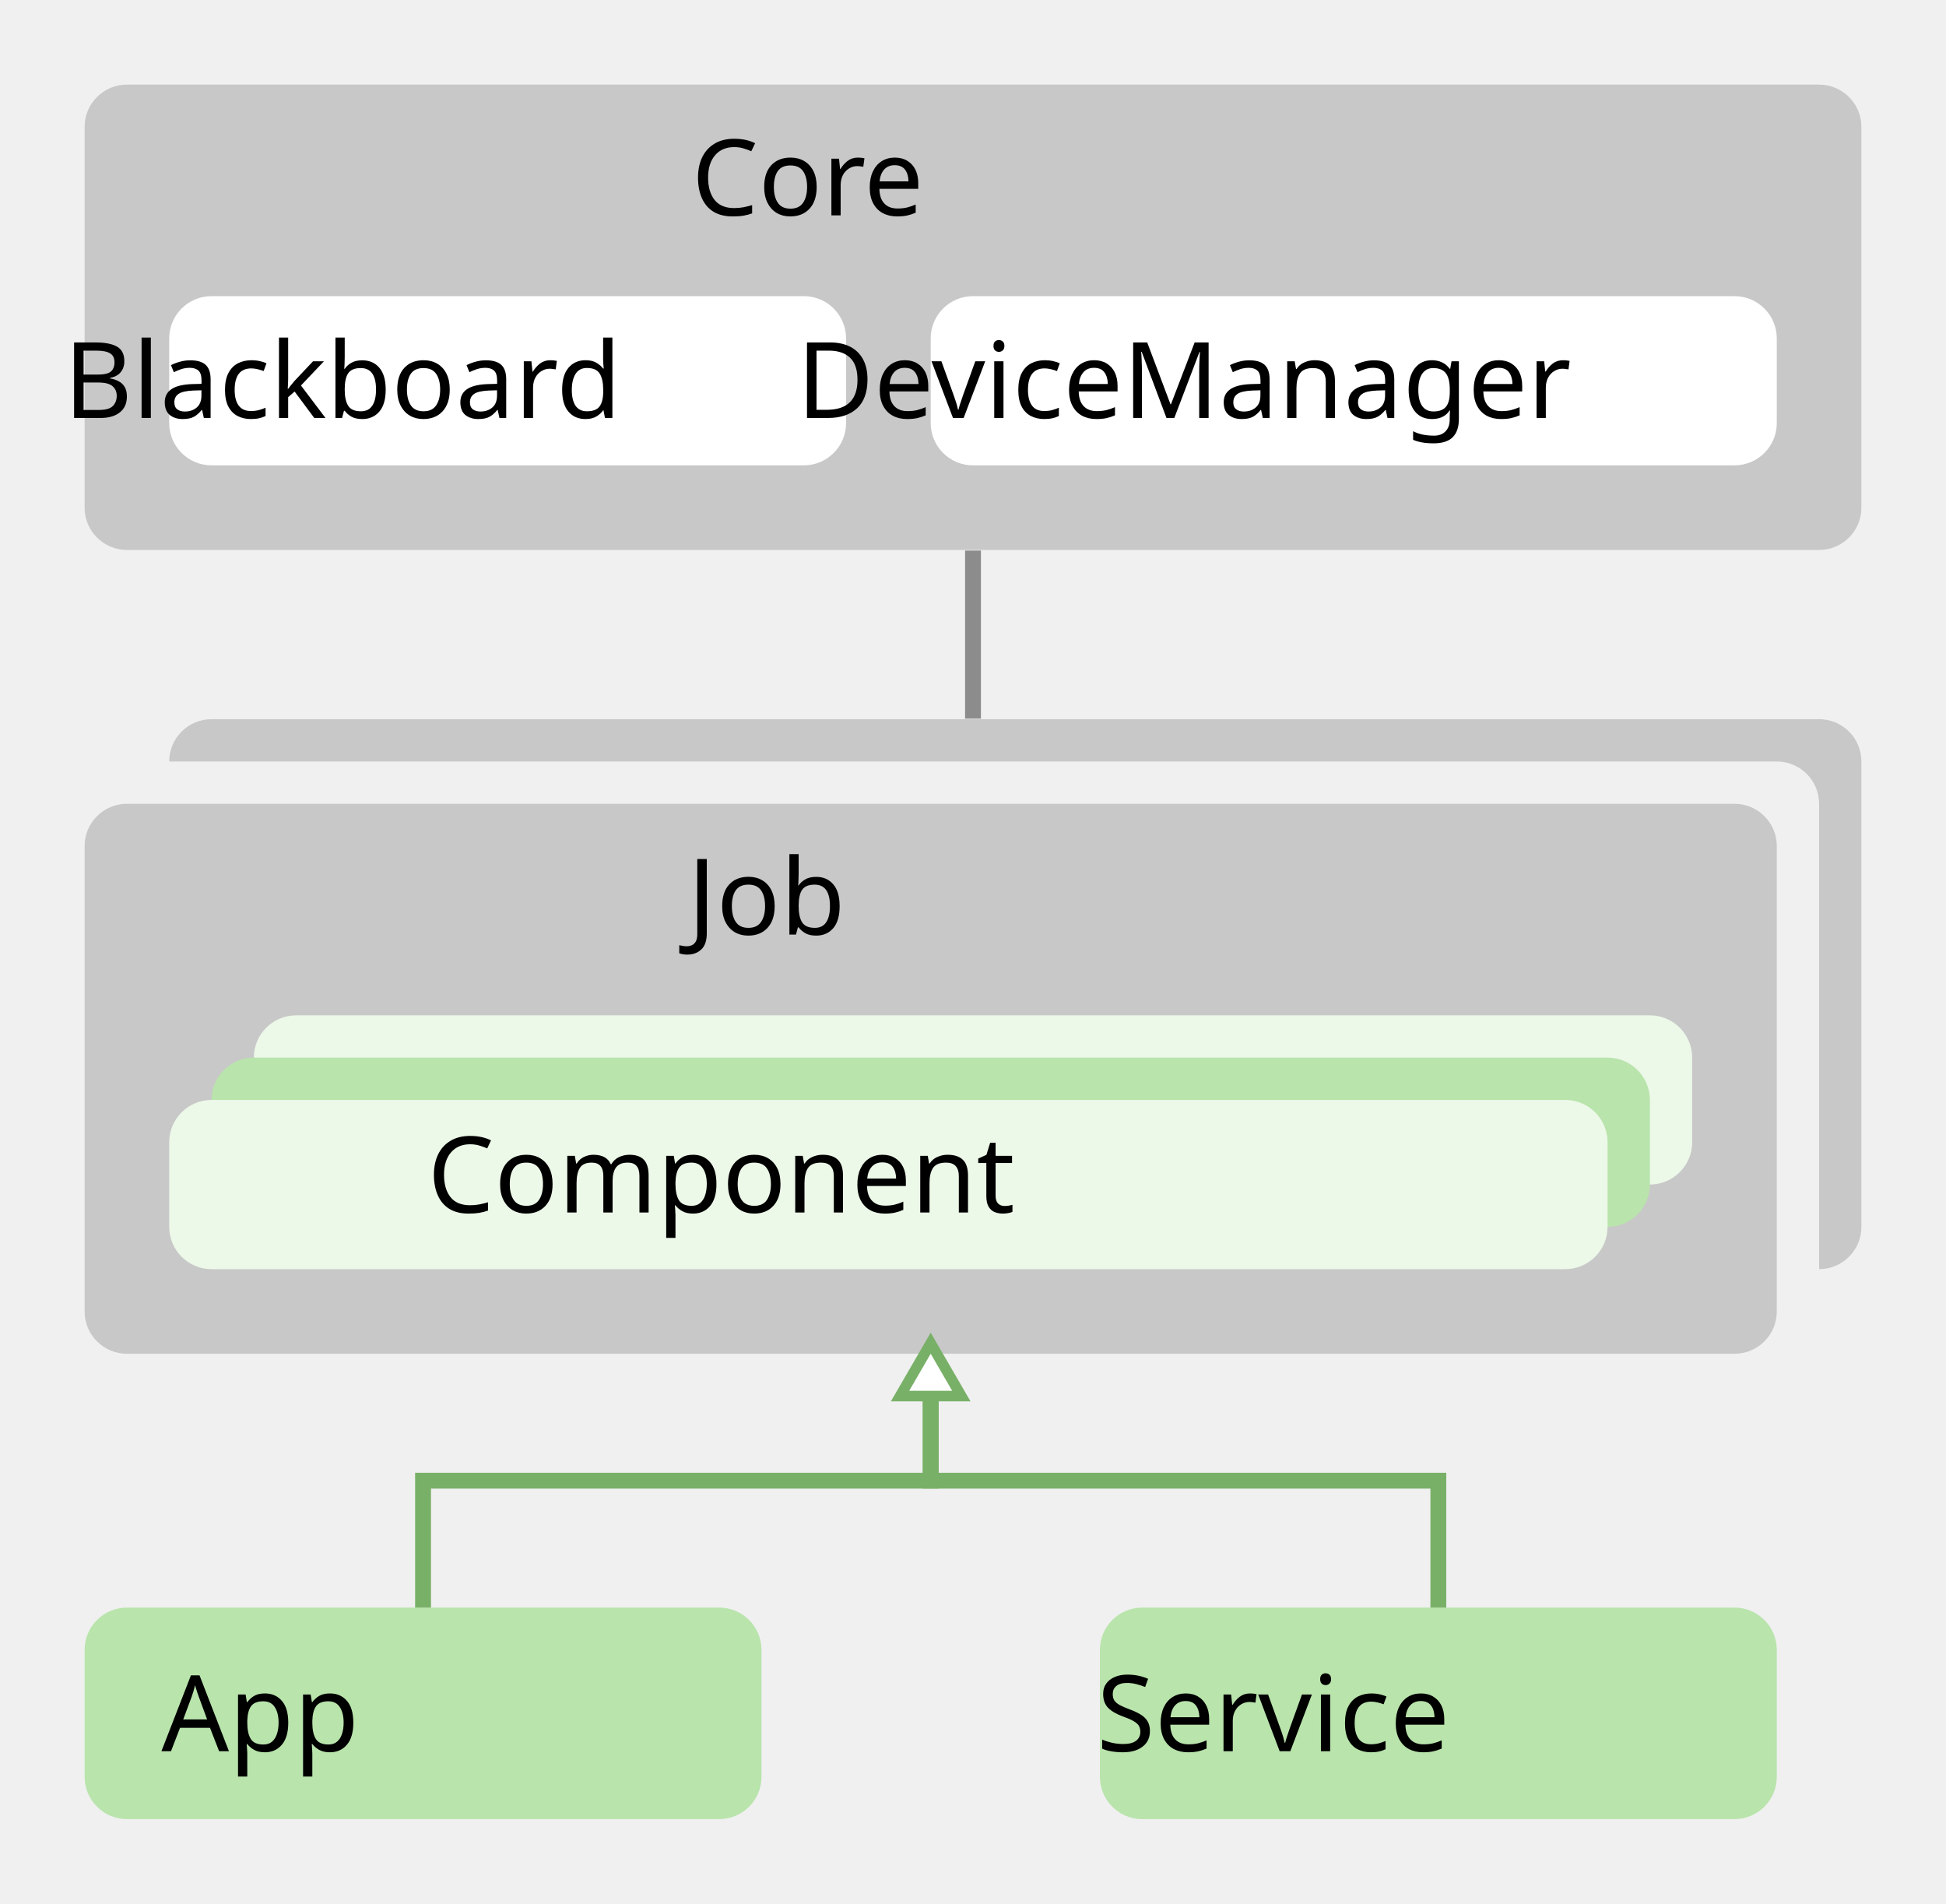
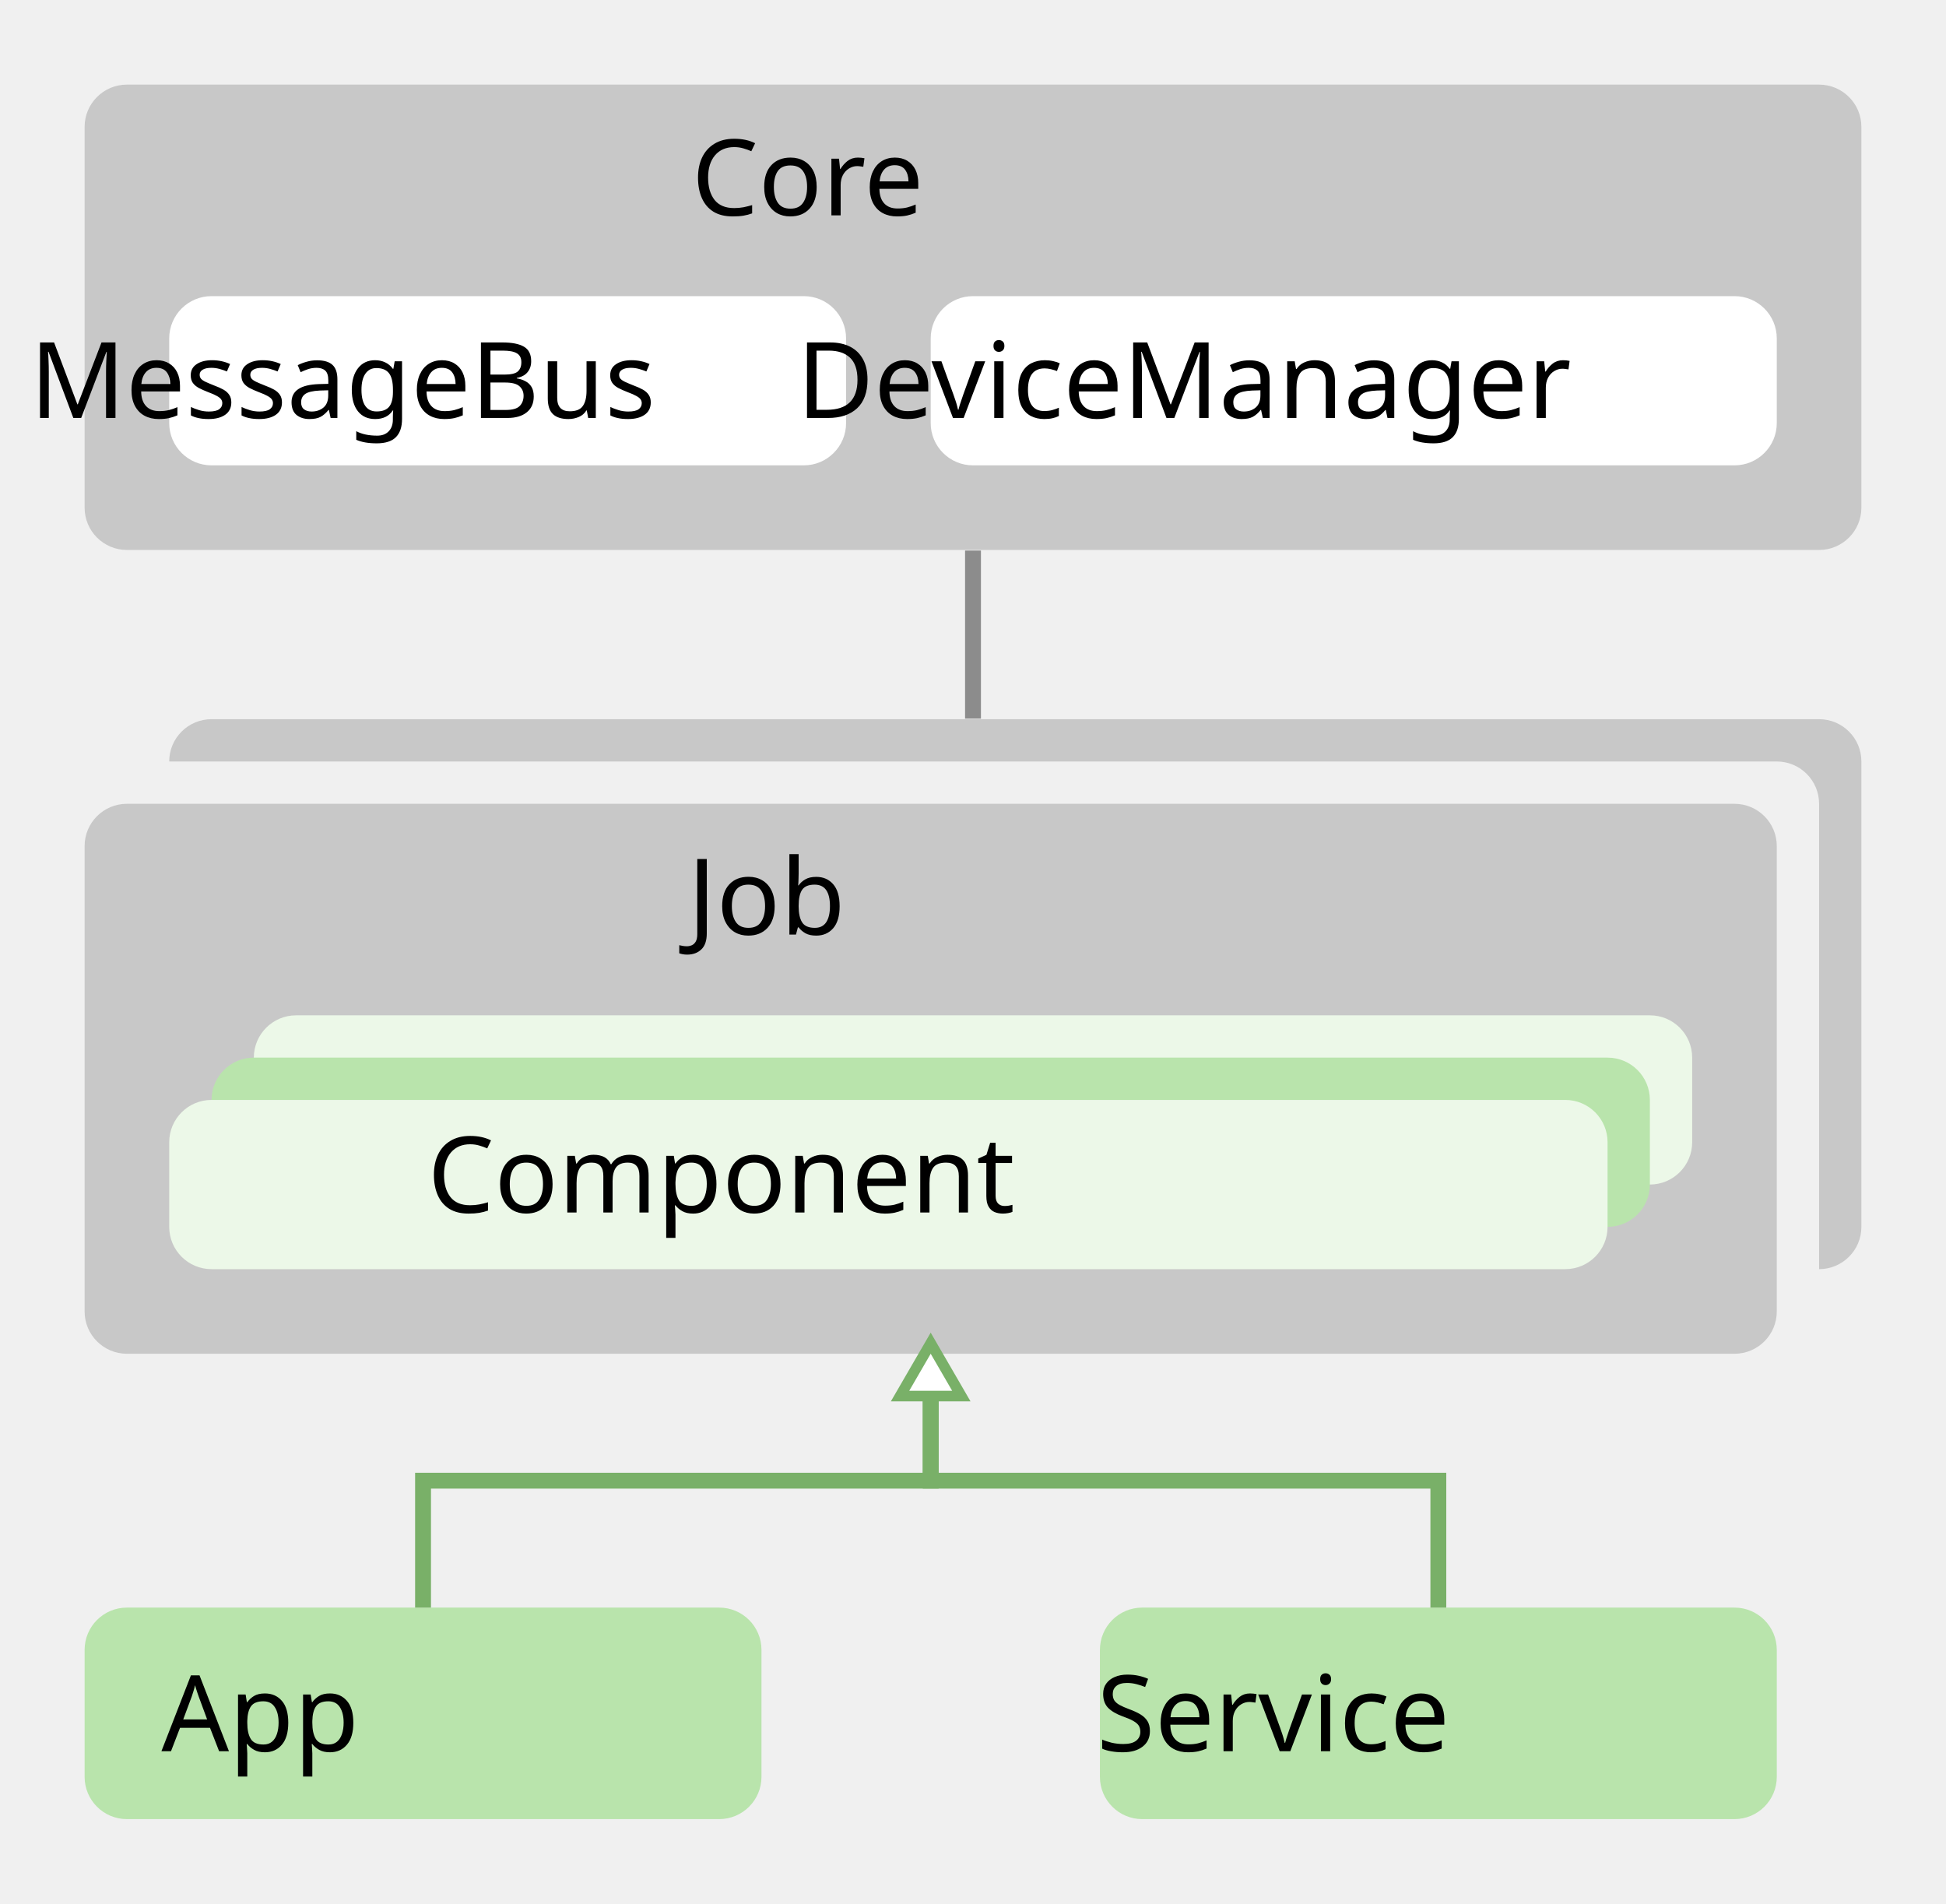
<svg xmlns="http://www.w3.org/2000/svg" width="368" height="360" id="svg2" version="1.1">
  <defs id="defs4">
    <marker orient="auto" refY="0" refX="0" id="Arrow1Send" style="overflow:visible">
      <path id="path5676" d="M 0,0 5,-5 -12.5,0 5,5 0,0 z" style="fill-rule:evenodd;stroke:#000000;stroke-width:1pt" transform="matrix(-0.2,0,0,-0.2,-1.2,0)" />
    </marker>
    <marker orient="auto" refY="0" refX="0" id="Arrow2Sstart" style="overflow:visible">
      <path id="path5691" style="fill-rule:evenodd;stroke-width:0.625;stroke-linejoin:round" d="M 8.719,4.034 -2.207,0.016 8.719,-4.002 c -1.745,2.372 -1.735,5.617 -6e-7,8.035 z" transform="matrix(0.3,0,0,0.3,-0.69,0)" />
    </marker>
    <marker orient="auto" refY="0" refX="0" id="Arrow1Sstart" style="overflow:visible">
      <path id="path5673" d="M 0,0 5,-5 -12.5,0 5,5 0,0 z" style="fill-rule:evenodd;stroke:#000000;stroke-width:1pt" transform="matrix(0.2,0,0,0.2,1.2,0)" />
    </marker>
    <marker orient="auto" refY="0" refX="0" id="EmptyTriangleOutM" style="overflow:visible">
      <path id="path4640" d="m 5.77,0 -8.65,5 0,-10 8.65,5 z" style="fill:#ffffff;fill-rule:evenodd;stroke:#000000;stroke-width:1pt" transform="matrix(0.4,0,0,0.4,-1.8,0)" />
    </marker>
    <marker orient="auto" refY="0" refX="0" id="EmptyTriangleInM" style="overflow:visible">
      <path id="path4216" d="m 5.77,0 -8.65,5 0,-10 8.65,5 z" style="fill:#ffffff;fill-rule:evenodd;stroke:#000000;stroke-width:1pt" transform="matrix(-0.4,0,0,-0.4,1.8,0)" />
    </marker>
    <marker orient="auto" refY="0" refX="0" id="EmptyTriangleInM-5" style="overflow:visible">
      <path id="path4216-4" d="m 5.77,0 -8.65,5 0,-10 8.65,5 z" style="fill:#ffffff;fill-rule:evenodd;stroke:#000000;stroke-width:1pt" transform="matrix(-0.4,0,0,-0.4,1.8,0)" />
    </marker>
  </defs>
  <g id="layer1" transform="translate(-16,-468.3622)">
    <rect style="fill:#c8c8c8;fill-opacity:1;stroke:none" id="rect3759" width="336" height="88" x="32" y="484.362" rx="8" ry="8" />
    <rect ry="8" rx="8" y="604.362" x="48" height="104" width="320" id="rect5109" style="fill:#c8c8c8;fill-opacity:1;stroke:none" />
    <rect ry="8" rx="8" y="612.362" x="40" height="104" width="320" id="rect5107" style="fill:#f0f0f0;fill-opacity:1;stroke:none" />
    <rect style="fill:#c8c8c8;fill-opacity:1;stroke:none" id="rect3970" width="320" height="104" x="32" y="620.362" rx="8" ry="8" />
    <flowRoot xml:space="preserve" id="flowRoot3769" style="word-spacing:0px;fill:#000000;fill-opacity:1;stroke:none;font-family:sans-serif">
      <flowRegion id="flowRegion3771">
        <rect id="rect3773" width="137.143" height="72.857" x="51.429" y="51.429" />
      </flowRegion>
      <flowPara id="flowPara3775" />
    </flowRoot>
    <rect ry="8" rx="8" y="524.362" x="48" height="32" width="128" id="rect3835" style="fill:#ffffff;fill-opacity:1;stroke:none" />
    <text xml:space="preserve" style="font-size:20px;font-style:normal;font-variant:normal;font-weight:normal;font-stretch:normal;text-align:center;line-height:125%;letter-spacing:0px;word-spacing:0px;writing-mode:lr-tb;text-anchor:middle;fill:#000000;fill-opacity:1;stroke:none;font-family:sans-serif;-inkscape-font-specification:Sans" x="111.995" y="547.403" id="text7477">
      <tspan x="111.995" y="547.403" id="tspan7479">
-         <tspan x="111.995" y="547.403" style="font-family:sans-serif;-inkscape-font-specification:Sans" id="tspan7481">Blackboard</tspan>
+         <tspan x="111.995" y="547.403" style="font-family:sans-serif;-inkscape-font-specification:Sans" id="tspan7481">MessageBus</tspan>
      </tspan>
    </text>
    <rect ry="8" rx="8" y="660.362" x="64" height="32" width="272" id="rect3990" style="fill:#ecf8e8;fill-opacity:1;stroke:none" />
    <text xml:space="preserve" style="font-size:20px;font-style:normal;font-variant:normal;font-weight:normal;font-stretch:normal;text-align:center;line-height:125%;letter-spacing:0px;word-spacing:0px;writing-mode:lr-tb;text-anchor:middle;fill:#000000;fill-opacity:1;stroke:none;font-family:sans-serif;-inkscape-font-specification:Sans" x="192.146" y="645.086" id="text7503">
      <tspan x="192.146" y="645.086" id="tspan7505">
        <tspan x="192.146" y="645.086" style="font-family:sans-serif;-inkscape-font-specification:Sans" id="tspan7507">Job</tspan>
      </tspan>
    </text>
    <rect ry="8" rx="8" y="668.362" x="56" height="32" width="272" id="rect3992" style="fill:#b9e4ac;fill-opacity:1;stroke:none" />
    <rect style="fill:#ecf8e8;fill-opacity:1;stroke:none" id="rect3988" width="272" height="32" x="48" y="676.362" rx="8" ry="8" />
    <rect style="fill:#b9e4ac;fill-opacity:1;stroke:none" id="rect4010" width="128" height="40" x="32" y="772.362" rx="8" ry="8" />
    <text xml:space="preserve" style="font-size:20px;font-style:normal;font-variant:normal;font-weight:normal;font-stretch:normal;text-align:center;line-height:125%;letter-spacing:0px;word-spacing:0px;writing-mode:lr-tb;text-anchor:middle;fill:#000000;fill-opacity:1;stroke:none;font-family:sans-serif;-inkscape-font-specification:Sans" x="96.42" y="799.52" id="text7515">
      <tspan x="96.42" y="799.52" id="tspan7517">
        <tspan x="96.42" y="799.52" style="font-family:sans-serif;-inkscape-font-specification:Sans" id="tspan7519">App</tspan>
      </tspan>
    </text>
    <rect style="fill:#b9e4ac;fill-opacity:1;stroke:none" id="rect4028" width="128" height="40" x="224" y="772.362" rx="8" ry="8" />
    <text xml:space="preserve" style="font-size:20px;font-style:normal;font-variant:normal;font-weight:normal;font-stretch:normal;text-align:center;line-height:125%;letter-spacing:0px;word-spacing:0px;writing-mode:lr-tb;text-anchor:middle;fill:#000000;fill-opacity:1;stroke:none;font-family:sans-serif;-inkscape-font-specification:Sans" x="199.922" y="509.086" id="text7563">
      <tspan x="199.922" y="509.086" id="tspan7565">
        <tspan x="199.922" y="509.086" style="font-family:sans-serif;-inkscape-font-specification:Sans" id="tspan7567">Core</tspan>
      </tspan>
    </text>
    <text xml:space="preserve" style="font-size:20px;font-style:normal;font-variant:normal;font-weight:normal;font-stretch:normal;text-align:center;line-height:125%;letter-spacing:0px;word-spacing:0px;writing-mode:lr-tb;text-anchor:middle;fill:#000000;fill-opacity:1;stroke:none;font-family:sans-serif;-inkscape-font-specification:Sans" x="183.57" y="697.655" id="text7509">
      <tspan x="183.57" y="697.655" id="tspan7511">
        <tspan x="183.57" y="697.655" style="font-family:sans-serif;-inkscape-font-specification:Sans" id="tspan7513">Component</tspan>
      </tspan>
    </text>
    <rect style="fill:#ffffff;fill-opacity:1;stroke:none" id="rect3847" width="160" height="32" x="192" y="524.362" rx="8" ry="8" />
    <text xml:space="preserve" style="font-size:20px;font-style:normal;font-variant:normal;font-weight:normal;font-stretch:normal;text-align:center;line-height:125%;letter-spacing:0px;word-spacing:0px;writing-mode:lr-tb;text-anchor:middle;fill:#000000;fill-opacity:1;stroke:none;font-family:sans-serif;-inkscape-font-specification:Sans" x="271.102" y="547.403" id="text7487">
      <tspan x="271.102" y="547.403" id="tspan7489">
        <tspan x="271.102" y="547.403" style="font-family:sans-serif;-inkscape-font-specification:Sans" id="tspan7491">DeviceManager</tspan>
      </tspan>
    </text>
    <path style="fill:none;stroke:#8c8c8c;stroke-width:3;stroke-linecap:butt;stroke-linejoin:miter;stroke-miterlimit:4;stroke-opacity:1;stroke-dasharray:none" d="m 200,604.249 0,-31.773" id="path5113" />
    <path style="fill:none;stroke:#79b068;stroke-width:3;stroke-linecap:butt;stroke-linejoin:miter;stroke-miterlimit:4;stroke-opacity:1;stroke-dasharray:none;marker-mid:none;marker-end:none" d="m 96,320 0,-24 96,0 0,-24" id="path5193" transform="translate(0,452.3622)" />
    <path style="fill:none;stroke:#79b068;stroke-width:3;stroke-linecap:butt;stroke-linejoin:miter;stroke-miterlimit:4;stroke-opacity:1;stroke-dasharray:none;marker-mid:none;marker-end:none" d="m 288,320 0,-24 -96,0 0,-24" id="path5195" transform="translate(0,452.3622)" />
    <text xml:space="preserve" style="font-size:20px;font-style:normal;font-variant:normal;font-weight:normal;font-stretch:normal;text-align:center;line-height:125%;letter-spacing:0px;word-spacing:0px;writing-mode:lr-tb;text-anchor:middle;fill:#000000;fill-opacity:1;stroke:none;font-family:sans-serif;-inkscape-font-specification:Sans" x="287.971" y="799.52" id="text7521">
      <tspan x="287.971" y="799.52" id="tspan7523">
        <tspan x="287.971" y="799.52" style="font-family:sans-serif;-inkscape-font-specification:Sans" id="tspan7525">Service</tspan>
      </tspan>
    </text>
    <path style="fill:#ffffff;fill-opacity:1;stroke:#79b068;stroke-width:2.395;stroke-miterlimit:4;stroke-opacity:1;stroke-dasharray:none" id="path4168" d="m 208,296 6.928,12 -13.856,0 z" transform="matrix(0.8365232,0,0,0.8333333,18.00318,475.6955)" />
  </g>
</svg>
